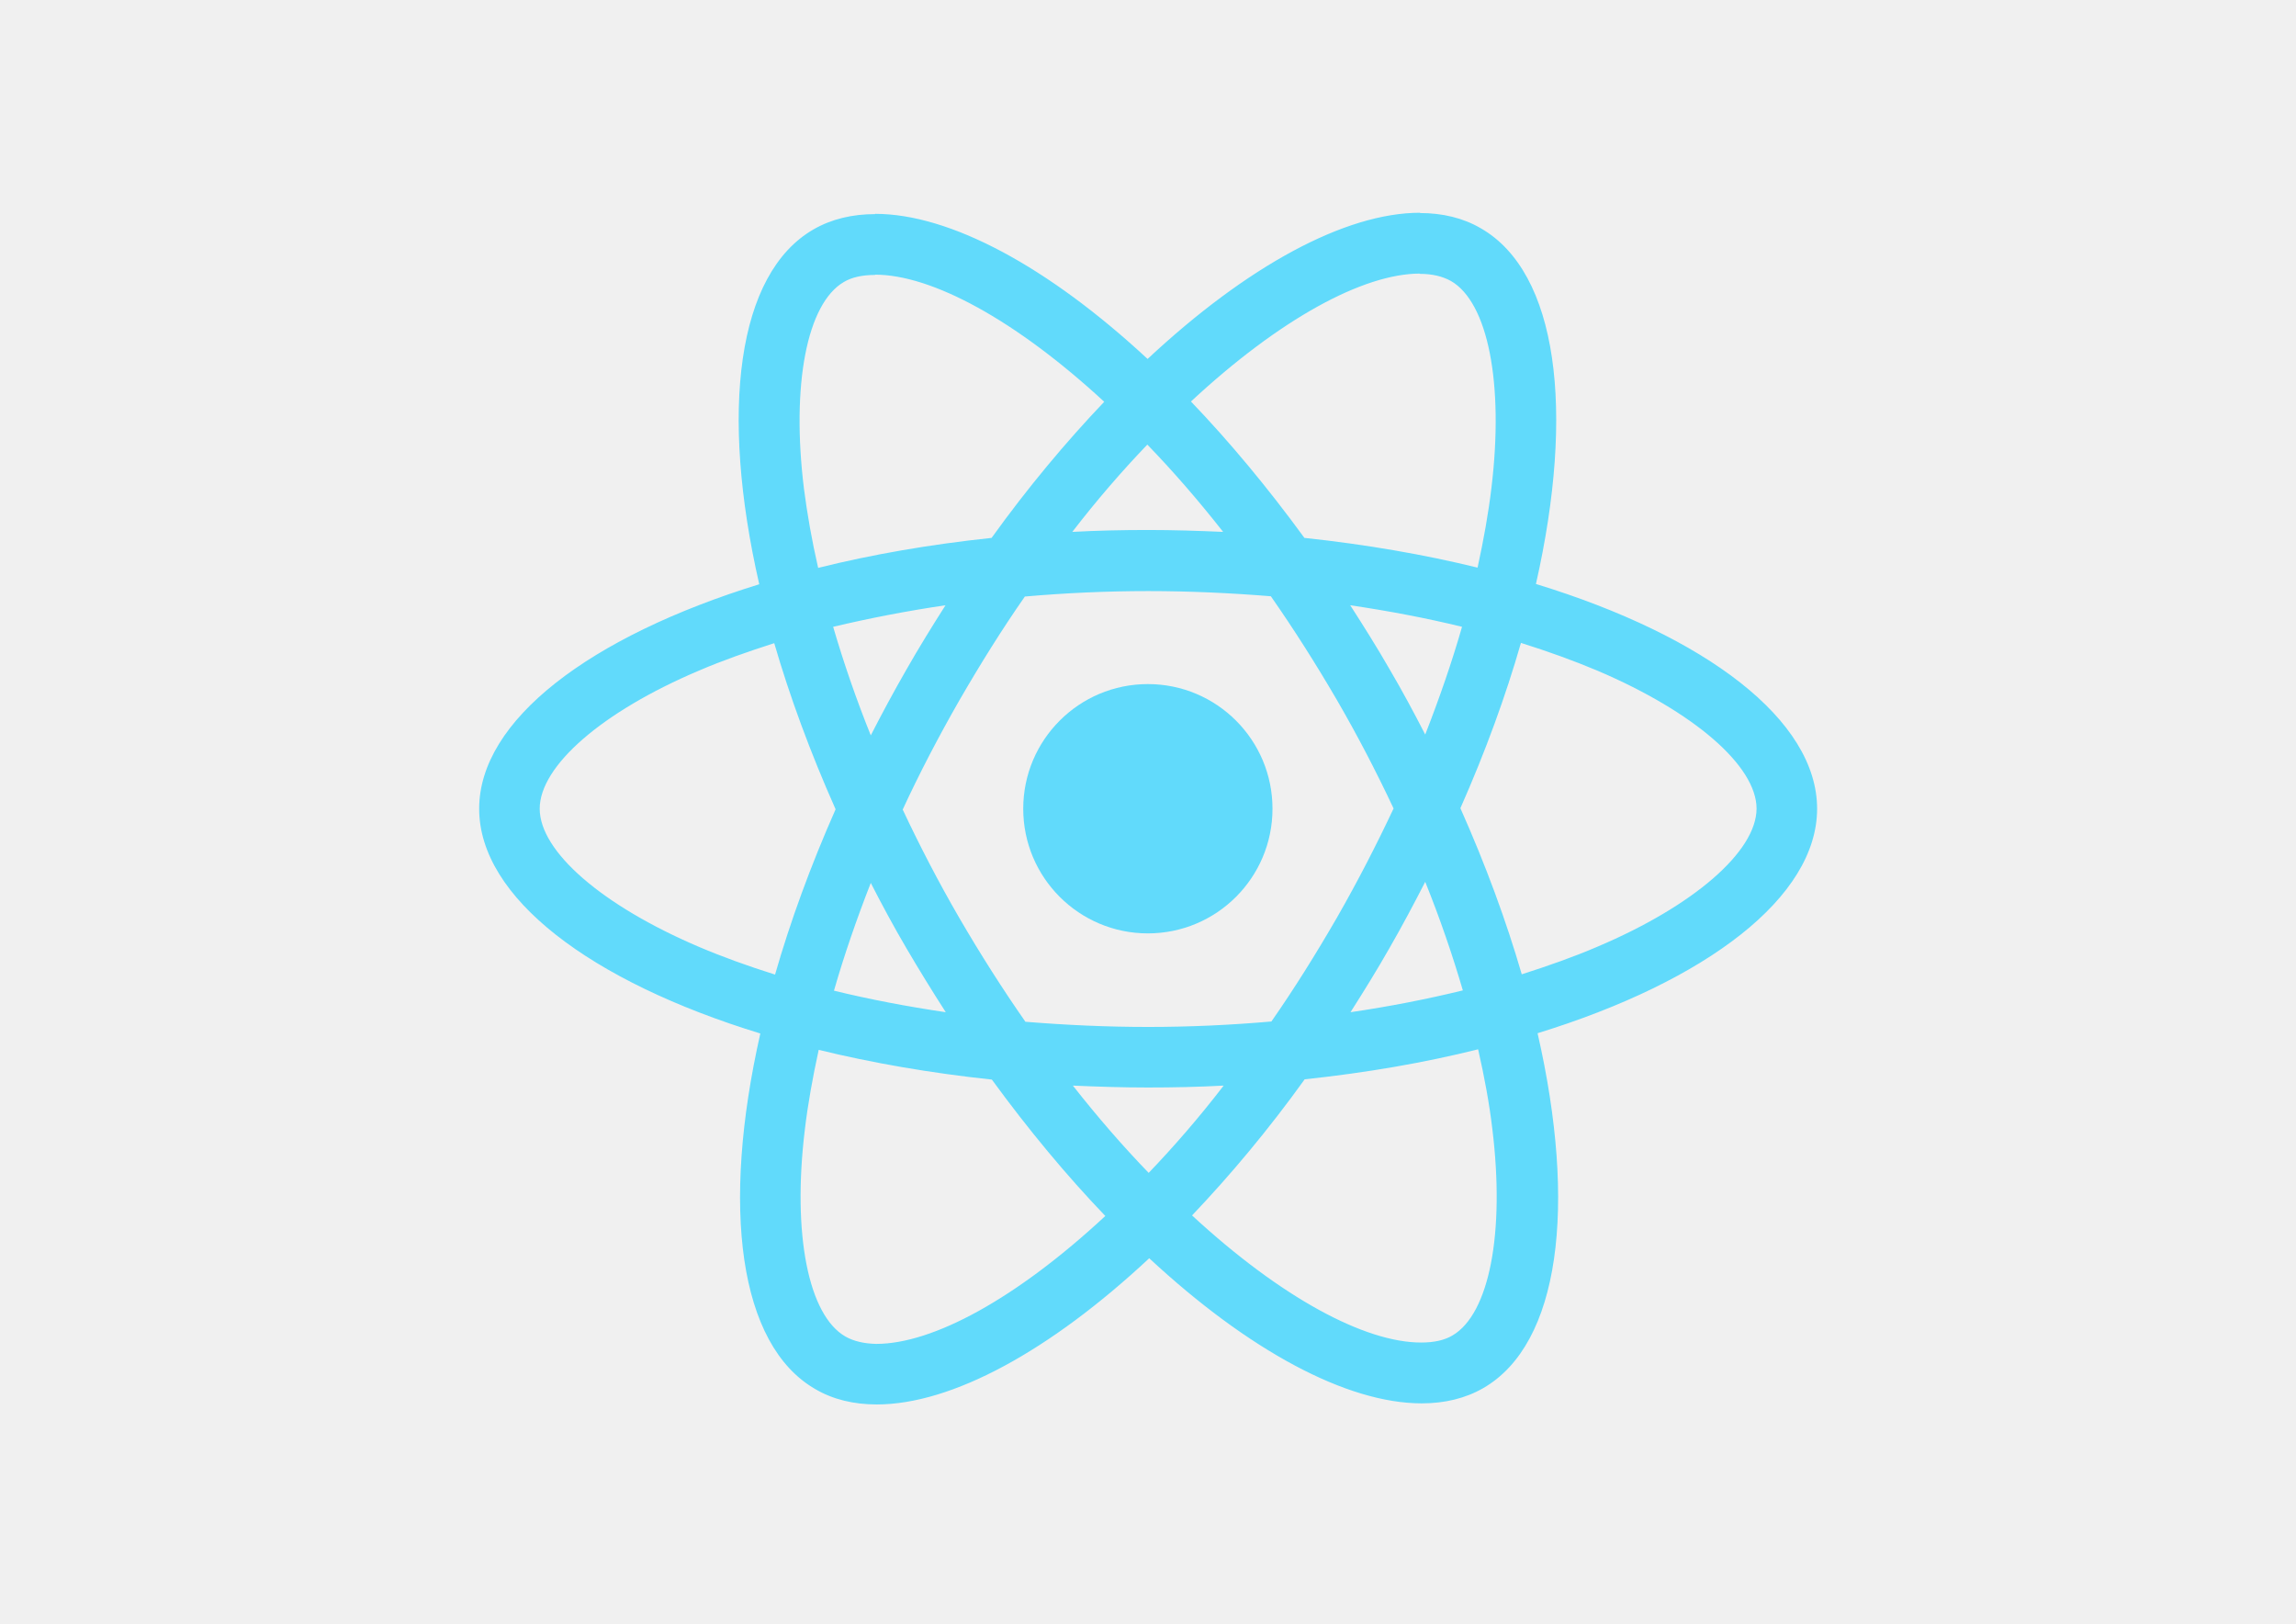
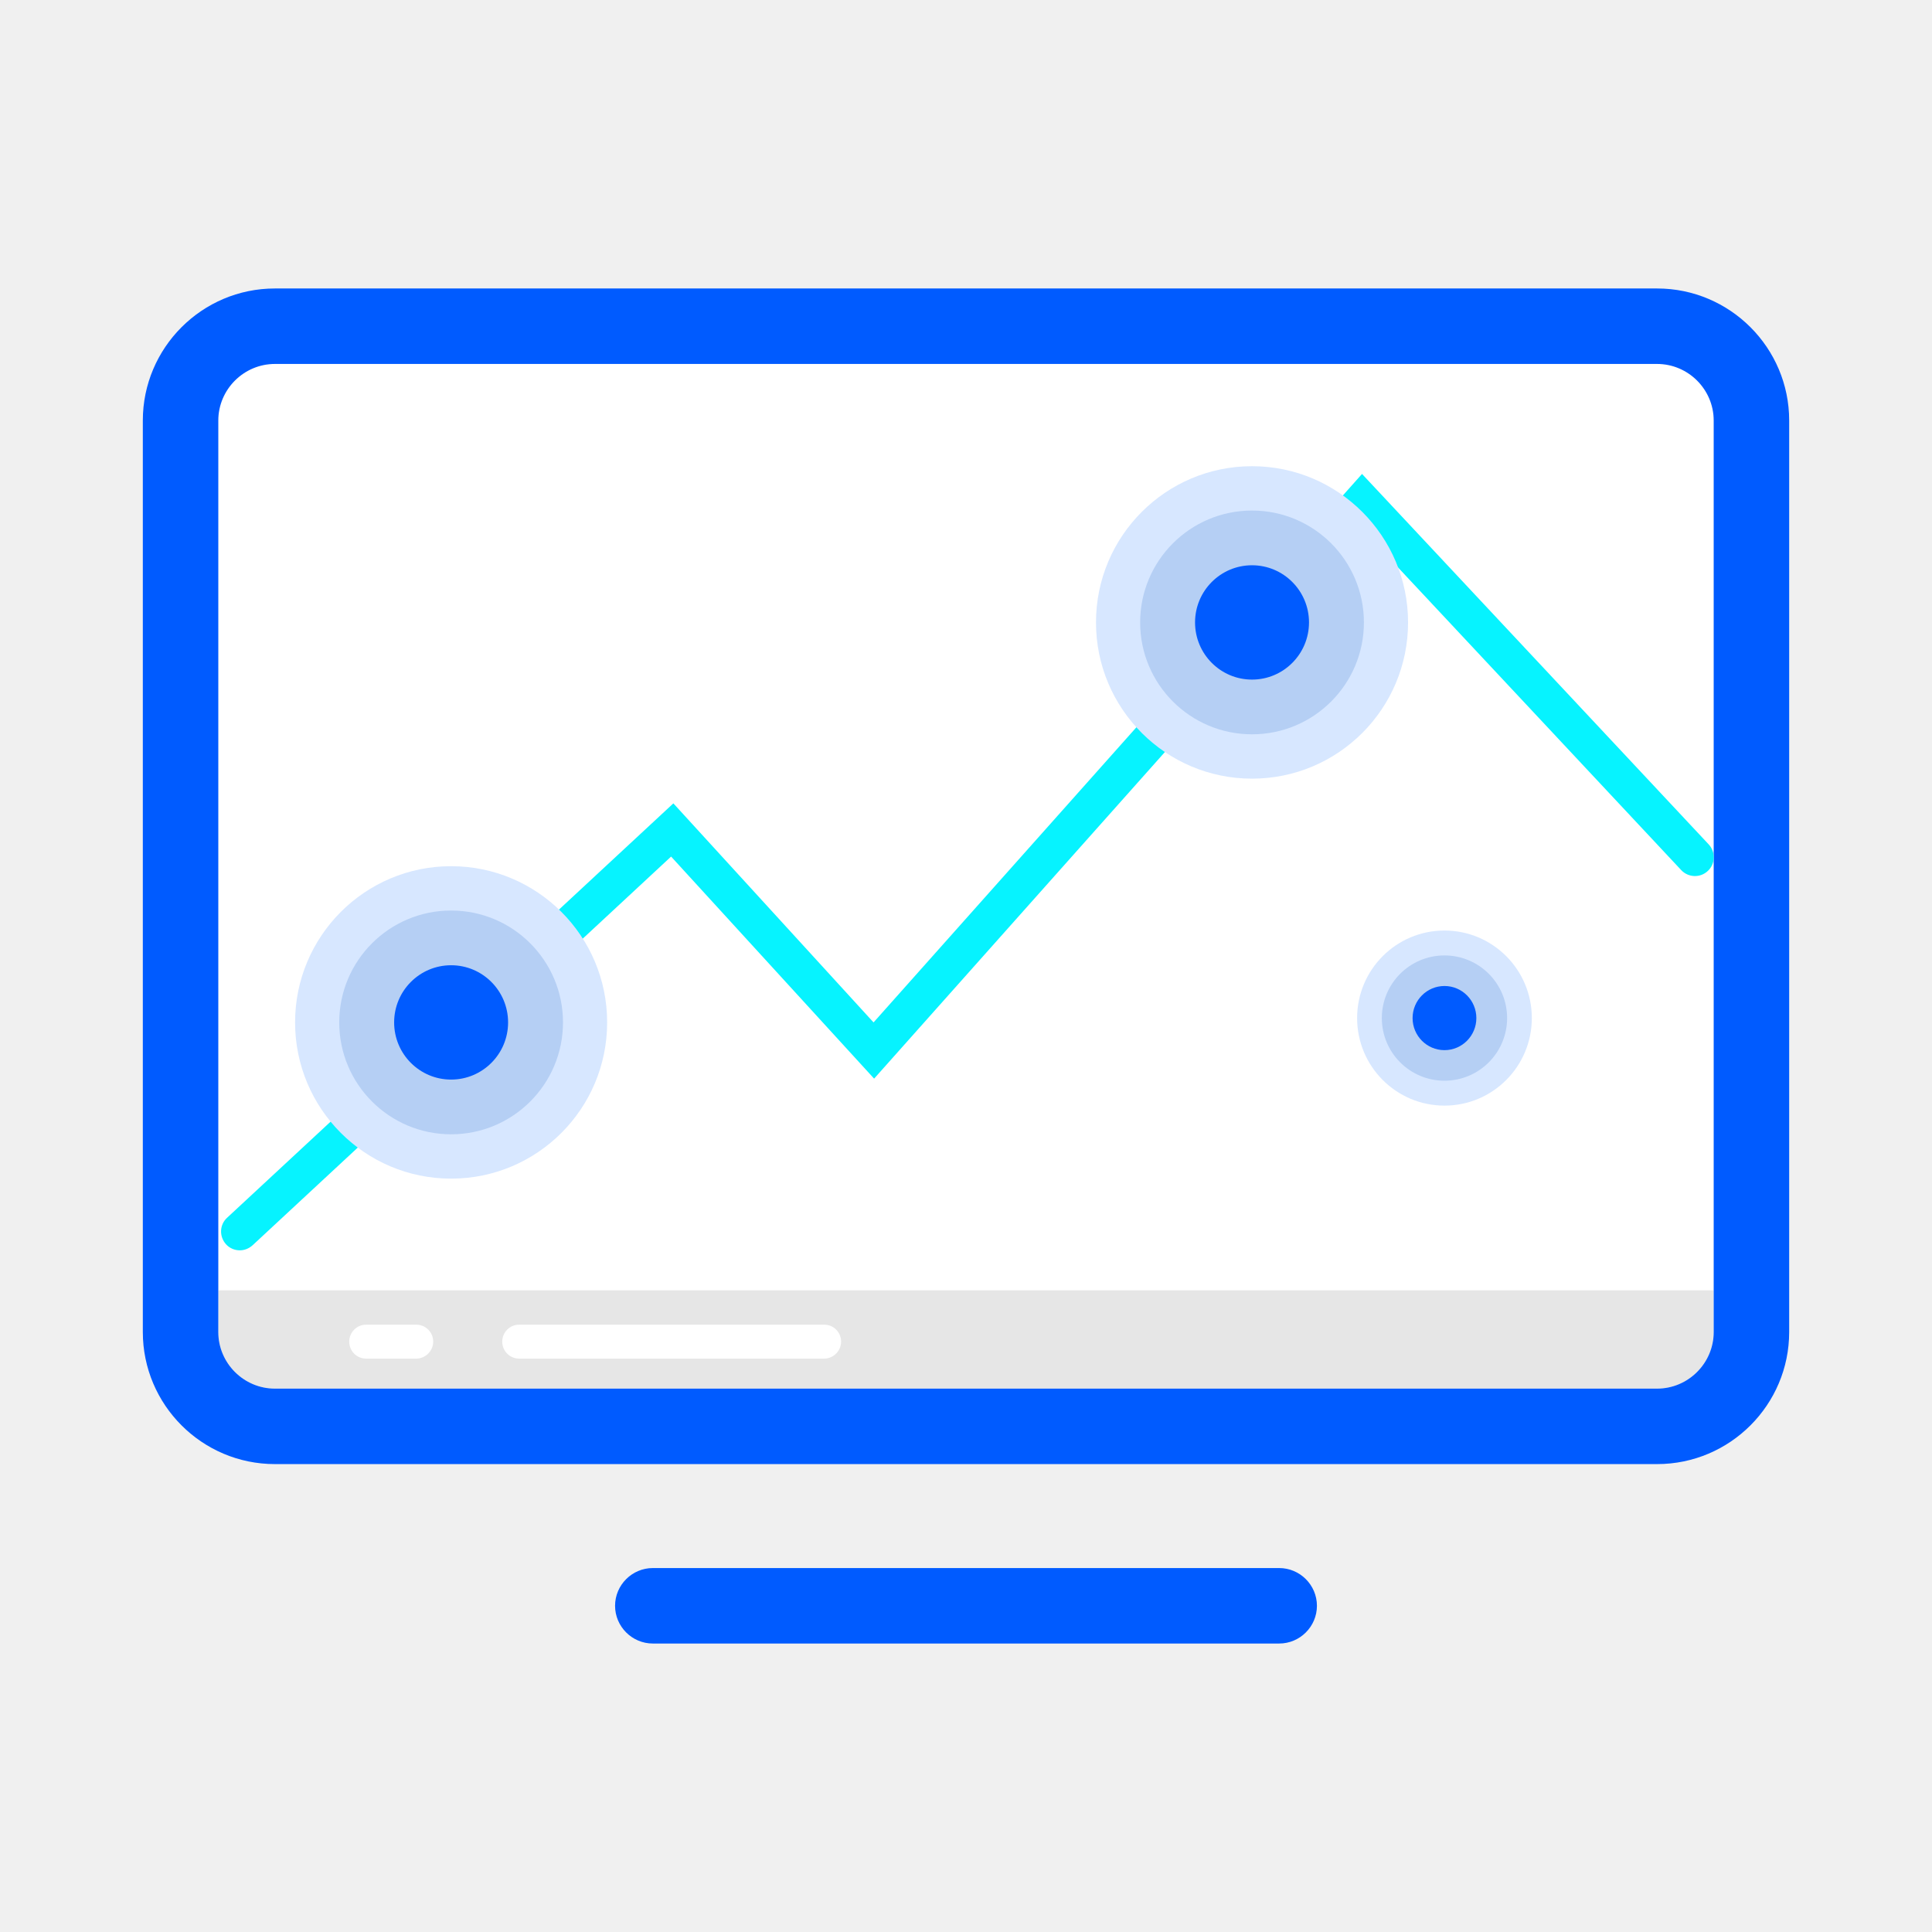
- <svg xmlns="http://www.w3.org/2000/svg" viewBox="0 0 841.9 595.3">
-   <g fill="#61DAFB">
-     <path d="M666.3 296.5c0-32.5-40.7-63.3-103.1-82.4 14.4-63.6 8-114.2-20.2-130.4-6.5-3.8-14.1-5.6-22.4-5.6v22.3c4.6 0 8.3.9 11.4 2.6 13.6 7.8 19.5 37.5 14.9 75.7-1.1 9.4-2.9 19.3-5.1 29.4-19.6-4.8-41-8.5-63.5-10.9-13.5-18.5-27.5-35.3-41.6-50 32.6-30.3 63.2-46.9 84-46.9V78c-27.5 0-63.5 19.6-99.9 53.6-36.4-33.8-72.4-53.2-99.9-53.2v22.3c20.7 0 51.4 16.5 84 46.6-14 14.7-28 31.4-41.3 49.9-22.6 2.4-44 6.1-63.6 11-2.3-10-4-19.7-5.2-29-4.7-38.2 1.1-67.9 14.6-75.8 3-1.8 6.9-2.6 11.5-2.6V78.5c-8.4 0-16 1.8-22.6 5.6-28.1 16.2-34.4 66.7-19.9 130.1-62.2 19.2-102.7 49.9-102.7 82.3 0 32.5 40.7 63.3 103.1 82.4-14.4 63.6-8 114.2 20.2 130.4 6.5 3.8 14.1 5.6 22.5 5.6 27.5 0 63.5-19.6 99.9-53.6 36.4 33.8 72.4 53.2 99.9 53.2 8.4 0 16-1.8 22.6-5.6 28.1-16.2 34.4-66.7 19.9-130.1 62-19.1 102.5-49.9 102.5-82.3zm-130.2-66.7c-3.7 12.9-8.3 26.2-13.5 39.5-4.1-8-8.4-16-13.1-24-4.6-8-9.5-15.8-14.4-23.4 14.2 2.1 27.9 4.7 41 7.9zm-45.8 106.5c-7.8 13.5-15.8 26.3-24.1 38.2-14.9 1.3-30 2-45.2 2-15.1 0-30.2-.7-45-1.9-8.3-11.9-16.4-24.6-24.2-38-7.6-13.1-14.5-26.4-20.8-39.8 6.2-13.4 13.2-26.8 20.7-39.9 7.8-13.5 15.8-26.3 24.1-38.2 14.9-1.3 30-2 45.2-2 15.1 0 30.2.7 45 1.9 8.3 11.9 16.4 24.6 24.2 38 7.6 13.1 14.5 26.4 20.8 39.8-6.3 13.4-13.2 26.8-20.7 39.9zm32.3-13c5.4 13.4 10 26.8 13.8 39.8-13.1 3.2-26.9 5.9-41.2 8 4.9-7.7 9.8-15.6 14.4-23.7 4.6-8 8.9-16.1 13-24.1zM421.2 430c-9.3-9.6-18.6-20.3-27.8-32 9 .4 18.2.7 27.5.7 9.4 0 18.7-.2 27.8-.7-9 11.7-18.3 22.4-27.5 32zm-74.4-58.9c-14.2-2.1-27.9-4.7-41-7.9 3.7-12.9 8.3-26.2 13.5-39.5 4.1 8 8.4 16 13.1 24 4.7 8 9.5 15.8 14.4 23.4zM420.7 163c9.3 9.6 18.6 20.3 27.8 32-9-.4-18.2-.7-27.5-.7-9.4 0-18.7.2-27.8.7 9-11.7 18.3-22.4 27.5-32zm-74 58.9c-4.9 7.7-9.8 15.6-14.4 23.7-4.6 8-8.9 16-13 24-5.4-13.4-10-26.8-13.8-39.8 13.1-3.1 26.9-5.8 41.2-7.9zm-90.5 125.2c-35.4-15.1-58.3-34.9-58.3-50.6 0-15.7 22.9-35.6 58.3-50.6 8.6-3.7 18-7 27.7-10.1 5.7 19.6 13.2 40 22.5 60.9-9.2 20.8-16.6 41.1-22.2 60.6-9.9-3.1-19.3-6.5-28-10.2zM310 490c-13.6-7.8-19.5-37.5-14.9-75.7 1.1-9.4 2.9-19.3 5.1-29.4 19.6 4.8 41 8.5 63.5 10.9 13.5 18.5 27.5 35.3 41.6 50-32.6 30.3-63.2 46.9-84 46.9-4.5-.1-8.3-1-11.3-2.7zm237.2-76.2c4.7 38.2-1.1 67.9-14.6 75.8-3 1.8-6.9 2.6-11.5 2.6-20.7 0-51.4-16.5-84-46.6 14-14.7 28-31.4 41.3-49.9 22.6-2.4 44-6.1 63.6-11 2.3 10.1 4.1 19.8 5.2 29.1zm38.5-66.7c-8.6 3.7-18 7-27.7 10.1-5.7-19.6-13.2-40-22.5-60.9 9.2-20.8 16.6-41.1 22.2-60.6 9.9 3.1 19.3 6.5 28.1 10.2 35.4 15.1 58.3 34.9 58.3 50.6-.1 15.7-23 35.6-58.4 50.6zM320.8 78.4z" />
-     <circle cx="420.9" cy="296.5" r="45.7" />
-     <path d="M520.5 78.1z" />
-   </g>
+ <svg xmlns="http://www.w3.org/2000/svg" width="800px" height="800px" viewBox="0 0 1024 1024" class="icon" version="1.1">
+   <path d="M878.3 192.9H145.7c-16.5 0-30 13.5-30 30V706c0 16.5 13.5 30 30 30h732.6c16.5 0 30-13.5 30-30V222.9c0-16.5-13.5-30-30-30z" fill="#FFFFFF" />
+   <path d="M145.7 736h732.6c16.5 0 30-13.5 30-30v-22.1H115.7V706c0 16.6 13.5 30 30 30z" fill="#E6E6E6" />
+   <path d="M878.3 152.9H145.7c-38.6 0-70 31.4-70 70V706c0 38.6 31.4 70 70 70h732.6c38.6 0 70-31.4 70-70V222.9c0-38.6-31.4-70-70-70z m30 531V706c0 16.5-13.5 30-30 30H145.7c-16.5 0-30-13.5-30-30V222.9c0-16.5 13.5-30 30-30h732.6c16.5 0 30 13.5 30 30v461zM678 871.1H346c-11 0-20-9-20-20s9-20 20-20h332c11 0 20 9 20 20s-9 20-20 20z" fill="#005BFF" />
+   <path d="M127.1 662.7c-2.7 0-5.4-1.1-7.3-3.2-3.7-4.1-3.5-10.4 0.6-14.1l236.5-219.6L463 541.9l258.9-290.7 183.7 196.3c3.8 4 3.6 10.4-0.4 14.1-4 3.8-10.3 3.6-14.1-0.4L722.3 280.8l-259 290.9L355.7 454 133.9 660c-2 1.8-4.4 2.7-6.8 2.7z" fill="#06F3FF" />
+   <path d="M156.4 541.9a82.7 82.8 0 1 0 165.4 0 82.7 82.8 0 1 0-165.4 0Z" fill="#D7E7FF" />
+   <path d="M179.8 541.9a59.3 59.3 0 1 0 118.6 0 59.3 59.3 0 1 0-118.6 0Z" fill="#B5CFF4" />
+   <path d="M208.9 541.9a30.2 30.3 0 1 0 60.4 0 30.2 30.3 0 1 0-60.4 0Z" fill="#005BFF" />
+   <path d="M580.9 329.9a82.7 82.8 0 1 0 165.4 0 82.7 82.8 0 1 0-165.4 0Z" fill="#D7E7FF" />
+   <path d="M604.3 329.9a59.3 59.3 0 1 0 118.6 0 59.3 59.3 0 1 0-118.6 0Z" fill="#B5CFF4" />
+   <path d="M633.4 329.9a30.2 30.3 0 1 0 60.4 0 30.2 30.3 0 1 0-60.4 0Z" fill="#005BFF" />
+   <path d="M719.3 539.6a46.3 46.4 0 1 0 92.6 0 46.3 46.4 0 1 0-92.6 0Z" fill="#D7E7FF" />
+   <path d="M732.4 539.6a33.2 33.2 0 1 0 66.4 0 33.2 33.2 0 1 0-66.4 0Z" fill="#B5CFF4" />
+   <path d="M748.7 539.6a16.9 17 0 1 0 33.8 0 16.9 17 0 1 0-33.8 0Z" fill="#005BFF" />
+   <path d="M436.8 720.1H275.2c-5 0-9-4-9-9s4-9 9-9h161.6c5 0 9 4 9 9 0 4.9-4.1 9-9 9zM220.6 720.1h-26.5c-5 0-9-4-9-9s4-9 9-9h26.5c5 0 9 4 9 9 0 4.9-4.1 9-9 9z" fill="#FFFFFF" />
</svg>
